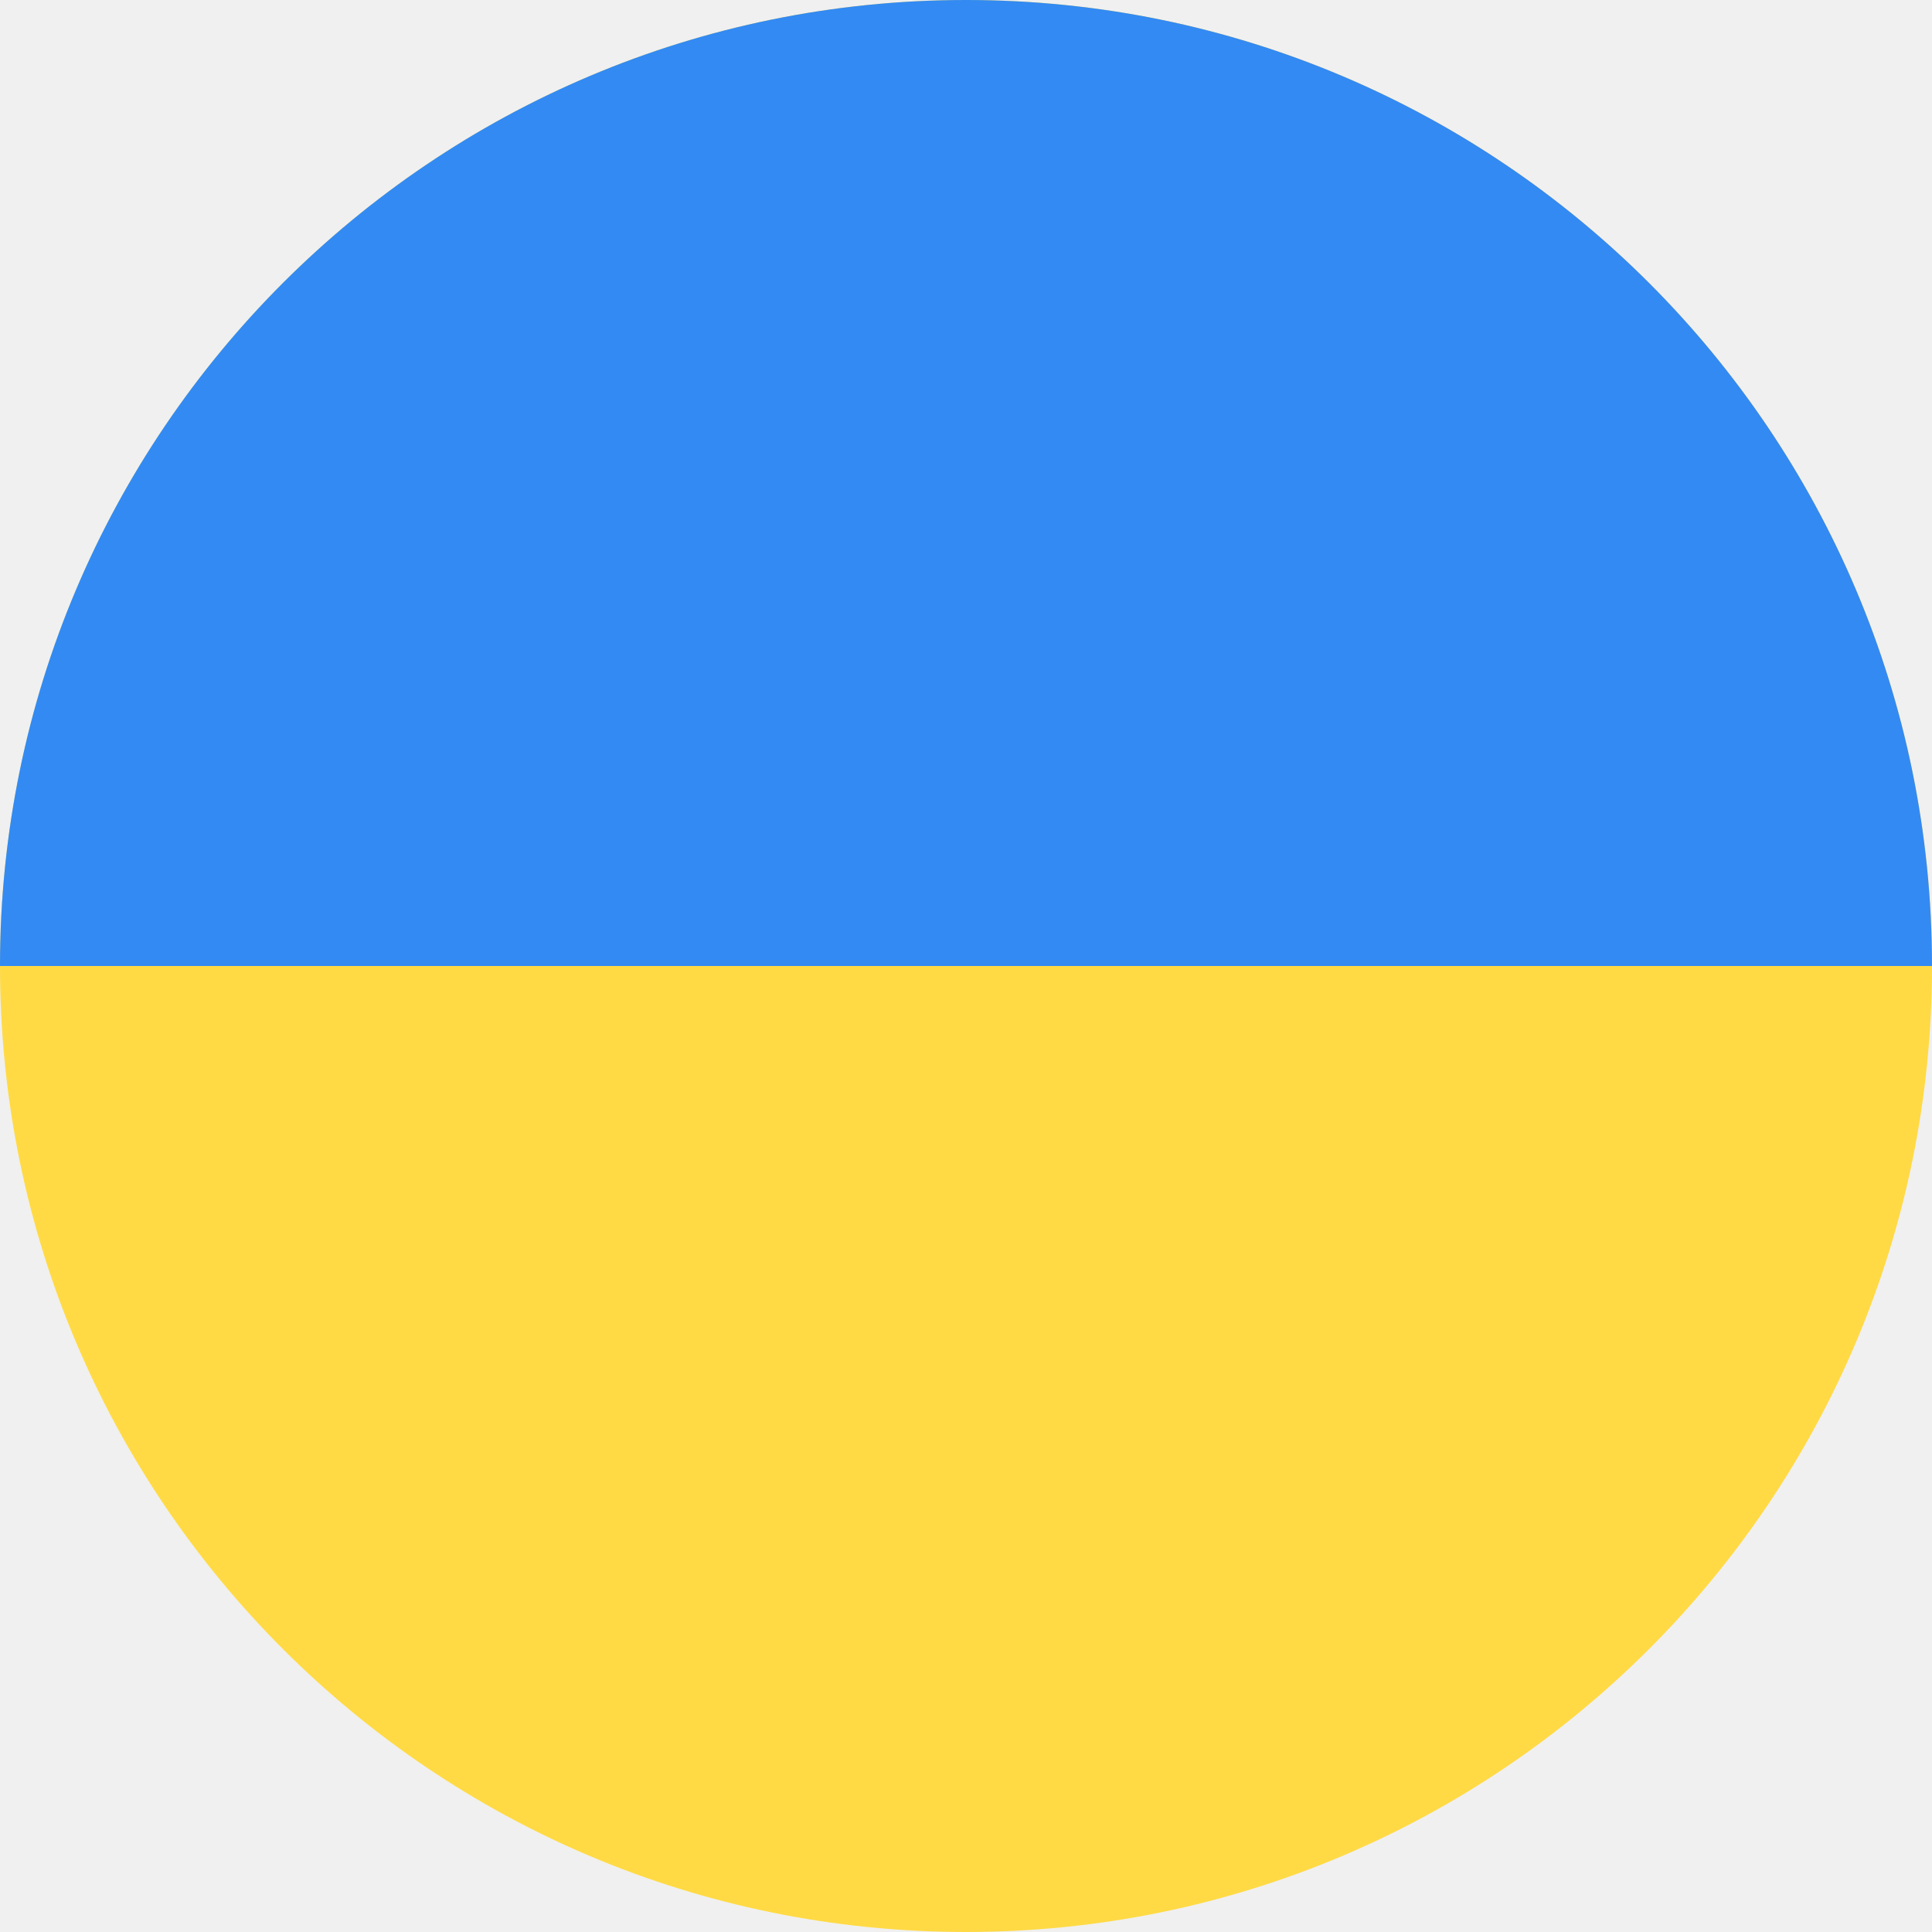
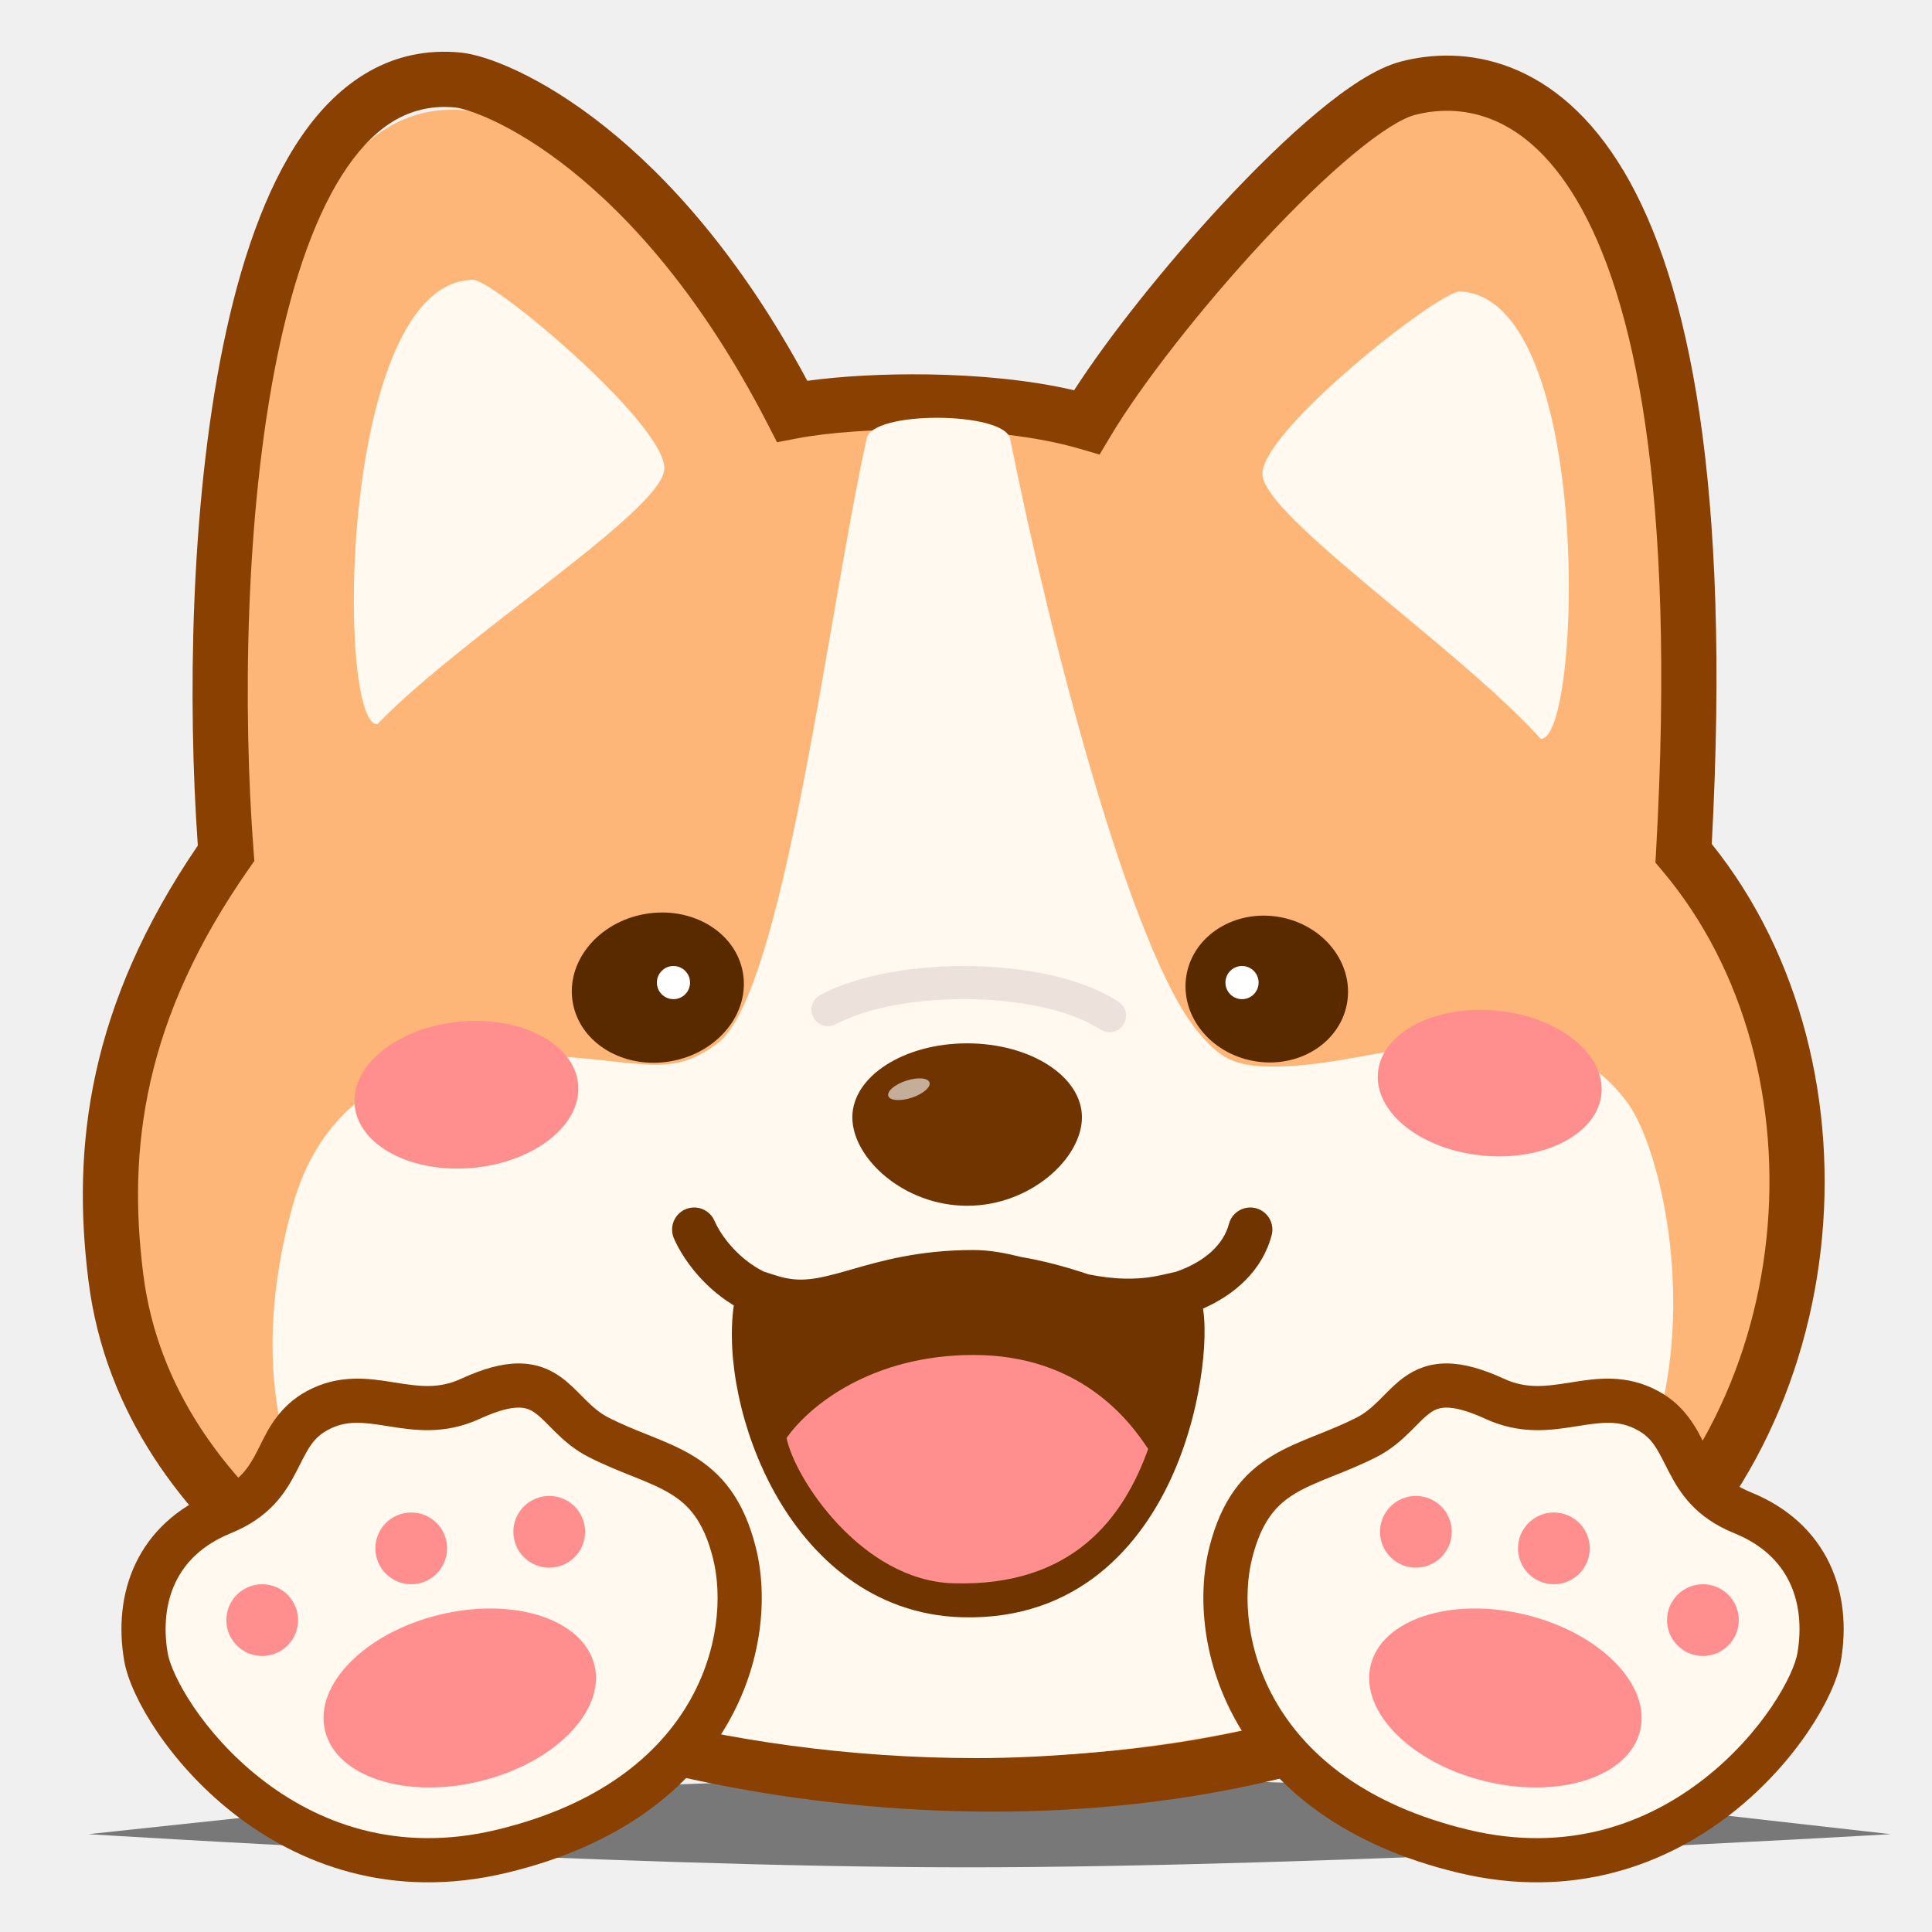
- <svg xmlns="http://www.w3.org/2000/svg" version="1.1" id="Layer_1" x="0px" y="0px" viewBox="0 0 512 512" style="enable-background:new 0 0 512 512;" xml:space="preserve">
-   <circle style="fill:#FFDA44;" cx="256" cy="256" r="256" />
-   <path style="fill:#338AF3;" d="M0,256C0,114.616,114.616,0,256,0s256,114.616,256,256" />
-   <g>
- </g>
-   <g>
- </g>
-   <g>
- </g>
-   <g>
- </g>
-   <g>
- </g>
-   <g>
- </g>
-   <g>
- </g>
-   <g>
- </g>
-   <g>
- </g>
-   <g>
- </g>
-   <g>
- </g>
-   <g>
- </g>
-   <g>
- </g>
-   <g>
- </g>
-   <g>
- </g>
+ <svg xmlns="http://www.w3.org/2000/svg" t="1762121274346" class="icon" viewBox="0 0 1024 1024" version="1.1" p-id="5828" width="200" height="200">
+   <path d="M249.622 950.506s156.769-7.835 260.953-8.789c115.759-1.059 300.164 8.789 300.164 8.789l191.318 21.633s-298.897 17.712-491.482 17.578C321.682 989.585 46.811 972.139 46.811 972.139l202.811-21.633z" fill="#000000" opacity=".5" p-id="5829" />
+   <path d="M247.223 58.514c-116.341-11.521-131.116 246.471-119.752 394.992-57.087 81.897-65.998 153.021-57.324 221.567 16.399 129.6 151.575 195.122 216.626 221.693 107.517 43.915 367.952 86.086 552.916-51.244 122.798-91.174 138.196-282.773 46.273-392.016C907.507 71.7 802.099 44.114 747.52 58.514c-39.181 10.337-133.401 120.94-166.766 177.006-47.672-13.932-134.82-13.385-168.229-6.951C342.124 91.312 265.804 60.355 247.223 58.514z" fill="#FEB678" p-id="5830" />
+   <path d="M146.888 189.285c-17.028 83.28-18.204 187.196-12.478 261.819l0.401 5.214-2.996 4.283c-55.84 79.907-64.29 148.43-55.864 214.862 7.715 60.811 43.394 107.28 86.461 142.348 43.116 35.109 92.529 57.847 125.18 71.15 52.909 21.554 144.662 43.069 246.31 41.937 101.587-1.129 211.658-24.848 302.607-92.201 118.038-87.412 133.029-272.285 44.652-377.043l-3.751-4.447 0.328-5.81c10.933-193.246-11.993-294.558-42.054-345.363-14.798-25.012-31.039-37.315-45.539-42.958-14.634-5.696-28.865-5.143-40.366-2.118-6.557 1.726-17.879 8.572-32.982 21.153-14.52 12.104-30.881 28.072-47.259 45.694-32.867 35.36-64.667 76.127-80.949 103.412l-5.796 9.713-10.86-3.166c-22.51-6.562-51.598-9.576-79.694-10.053-28.063-0.474-53.909 1.6-69.641 4.623l-10.758 2.066-5.009-9.743c-34.965-67.994-73.198-109.752-104.401-134.603-31.741-25.284-55.442-32.519-61.036-33.072-22.733-2.247-41.352 8.426-57.356 31.627-16.346 23.698-28.611 58.892-37.151 100.677z m13.066-117.292c19.983-28.965 47.806-47.733 84.319-44.129 13.332 1.317 42.279 12.139 76.385 39.304 33.093 26.358 71.812 68.667 107.233 134.671 17.633-2.434 40.764-3.789 64.843-3.382 25.401 0.43 52.78 2.832 76.566 8.391 18.602-28.818 48.538-66.396 78.807-98.962 16.893-18.172 34.172-35.094 49.962-48.251 15.211-12.674 30.872-23.447 44.266-26.969 16.293-4.289 36.987-5.199 58.424 3.145 21.565 8.397 42.54 25.638 60.106 55.325 34.327 58.017 56.651 165.171 46.399 356.197 94.691 117.865 77.063 318.303-53.342 414.875-97.435 72.154-214.18 96.771-319.696 97.944-105.449 1.173-201.073-21.039-257.674-44.096-33.599-13.689-86.154-37.727-132.614-75.557-46.51-37.873-88.023-90.513-97.011-161.356-9.087-71.621 0.146-146.286 57.929-230.985-5.413-75.858-3.988-179.855 13.365-264.73 8.844-43.268 22.098-82.964 41.732-111.435z" fill="#894000" p-id="5831" />
+   <path d="M380.343 552.96c35.109-26.331 58.514-228.206 78.994-320.366 2.212-15.155 73.143-14.629 76.069 0 20.477 102.4 64.263 274.719 100.937 315.977 11.703 13.166 19.017 18.818 52.663 16.091 54.126-4.389 132.4-37.511 174.08 20.48 19.289 26.838 45.349 138.971-7.314 220.891-71.545 111.291-269.166 125.806-337.92 125.806-136.116 0-258.926-38.034-311.589-80.457S128.731 734.354 155.063 639.269s127.269-80.457 146.286-78.994c42.423 3.262 55.869 10.029 78.994-7.314z" fill="#FFF9F0" p-id="5832" />
+   <path d="M573.449 592.206c0 21.656-27.241 46.879-60.846 46.879-33.602 0-60.843-25.223-60.843-46.879 0-21.656 27.241-39.21 60.843-39.21 33.605 0 60.846 17.554 60.846 39.21z m-210.145 48.742a11.7 11.7 0 0 1 15.375 6.121c2.689 6.241 10.079 17.189 21.876 24.509 1.41 0.875 2.891 1.706 4.441 2.469l6.808 2.142c11.896 3.739 20.825 1.96 36.519-2.504 1.024-0.29 2.066-0.591 3.131-0.895l0.012-0.003c15.553-4.465 35.714-10.249 64.521-10.252 8.739 0 17.42 1.735 25.325 3.71 11.665 1.981 23.081 5.026 34.485 8.83 0.398 0.132 0.802 0.26 1.205 0.386 12.68 2.501 25.296 3.344 38.555 0.351l7.744-1.75c15.038-5.193 25.123-14.245 28.072-25.366a11.703 11.703 0 0 1 22.625 6.004c-5.029 18.947-19.79 31.606-36.381 38.877 0.576 3.523 0.769 7.145 0.819 10.339 0.102 6.211-0.328 13.616-1.363 21.685-2.063 16.1-6.653 35.831-15.067 55.077-16.861 38.558-50.869 78.131-111.897 76.507-47.835-1.273-80.486-31.92-99.392-65.814-18.245-32.712-25.758-71.835-21.782-99.463l-0.723-0.442c-16.428-10.199-26.729-25.158-31.03-35.141a11.703 11.703 0 0 1 6.124-15.378z" fill="#6F3400" p-id="5833" />
+   <path d="M515.982 718.166c-53.64 0-86.9 26.63-99.068 43.982 4.055 20.957 39.497 75.53 88.251 77.028C569.051 841.143 595.702 803.828 608.549 768c-10.143-15.55-36.454-49.834-92.567-49.834z" fill="#FF8F8E" p-id="5834" />
+   <path d="M785.932 612.498c-32.709-3.101-57.596-22.818-55.586-44.041 2.013-21.223 30.158-35.913 62.868-32.815 32.709 3.101 57.596 22.818 55.586 44.041-2.013 21.223-30.158 35.913-62.868 32.815z m-535.043 6.48c32.709-3.101 57.584-22.958 55.556-44.357-2.03-21.396-30.19-36.226-62.9-33.128-32.709 3.101-57.581 22.958-55.553 44.357 2.028 21.396 30.188 36.229 62.897 33.128z" fill="#FF8F8E" p-id="5835" />
+   <path d="M355.571 562.48c24.895-4.406 41.984-25.445 38.169-46.993-3.812-21.545-27.086-35.439-51.978-31.033-24.895 4.406-41.984 25.445-38.169 46.993 3.812 21.545 27.086 35.439 51.978 31.033z m309.087-0.088c-23.493-4.16-39.512-24.623-35.779-45.706 3.73-21.083 25.799-34.804 49.292-30.644 23.493 4.157 39.512 24.62 35.779 45.703-3.73 21.083-25.802 34.804-49.292 30.647z" fill="#592900" p-id="5836" />
+   <path d="M492.649 573.715c0.816 2.484-3.408 6.103-9.435 8.09-6.03 1.984-11.58 1.58-12.396-0.901-0.819-2.484 3.406-6.106 9.435-8.09 6.03-1.984 11.58-1.58 12.396 0.901z" fill="#FFFFFF" opacity=".6" p-id="5837" />
+   <path d="M514.431 529.584c-27.598-0.453-54.635 4.327-71.446 13.286a8.774 8.774 0 1 1-8.256-15.489c20.492-10.922 50.893-15.825 79.989-15.348 29.008 0.474 58.959 6.334 78.172 18.964a8.777 8.777 0 1 1-9.643 14.67c-15.126-9.945-41.127-15.629-68.816-16.083z" fill="#480D21" opacity=".1" p-id="5838" />
+   <path d="M356.949 529.578a8.789 8.789 0 1 0 0-17.578 8.789 8.789 0 0 0 0 17.578z m301.349 0a8.789 8.789 0 1 0 0-17.578 8.789 8.789 0 0 0 0 17.578z" fill="#FFFFFF" p-id="5839" />
+   <path d="M296.059 753.035c-10.401-10.629-18.997-19.412-47.651-6.091-14.57 6.776-27.303 4.731-39.6 2.756-12.297-1.972-24.161-3.877-36.999 3.171-10.304 5.658-14.4 13.9-18.66 22.478-5.287 10.641-10.825 21.797-28.795 29.175-33.245 13.648-43.295 43.186-38.298 72.824 4.994 29.635 69.933 124.475 178.167 98.225 108.237-26.25 127.204-107.698 116.379-150.882-8.376-33.423-25.863-40.504-47.707-49.348-6.381-2.583-13.136-5.316-20.144-8.903-7.165-3.669-12.107-8.716-16.694-13.406z m449.437 0c10.401-10.629 18.997-19.412 47.651-6.091 14.573 6.776 27.303 4.731 39.6 2.756 12.297-1.972 24.158-3.877 36.999 3.171 10.304 5.658 14.4 13.9 18.66 22.478 5.287 10.641 10.828 21.797 28.798 29.175 33.242 13.648 43.292 43.186 38.298 72.824-4.997 29.635-69.936 124.475-178.17 98.225-108.237-26.25-127.204-107.698-116.379-150.882 8.376-33.423 25.863-40.504 47.707-49.348 6.381-2.583 13.136-5.316 20.144-8.903 7.165-3.669 12.107-8.716 16.694-13.406z" fill="#FFF9F0" p-id="5840" />
+   <path d="M312.095 772.307c-7.809-3.956-13.45-9.058-17.888-13.435-1.243-1.229-2.335-2.332-3.327-3.332-2.858-2.891-4.868-4.921-7.273-6.638-2.554-1.829-5.038-2.85-8.736-2.844-4.152 0.006-10.579 1.322-20.726 5.995-18.666 8.596-35.179 5.966-48.011 3.92l-0.644-0.102c-13.318-2.118-22.066-3.218-31.753 2.048-7.548 4.108-10.275 9.476-14.939 18.672-0.521 1.027-1.068 2.104-1.647 3.23-5.857 11.393-14.026 24.365-34.845 32.832-15.076 6.132-24.242 15.483-29.301 26.094-5.149 10.802-6.451 23.78-4.119 37.475 0.922 5.41 5.187 15.837 13.748 28.485 8.365 12.355 20.228 25.925 35.284 37.768 29.948 23.558 72.192 40.117 125.349 27.35 54.591-13.116 85.416-39.614 101.531-67.016 16.323-27.75 18.069-57.259 13.081-76.978-5.032-19.892-13.028-28.333-22.633-34.155-5.296-3.212-11.349-5.77-18.771-8.757l-2.115-0.848-0.026-0.009c-6.715-2.692-14.336-5.749-22.238-9.754z m-67.739-41.516c11.717-5.395 21.639-8.128 30.486-8.139 9.304-0.012 16.472 2.981 22.385 7.212 4.193 2.999 8.087 6.951 11.229 10.141 0.778 0.79 1.513 1.536 2.191 2.206 3.833 3.78 7.437 6.893 12.028 9.219 6.937 3.517 13.616 6.197 20.424 8.929l2.112 0.846c7.332 2.952 15.041 6.135 22.168 10.457 15.249 9.242 26.764 23.028 33.192 48.429 6.469 25.574 3.906 61.422-15.597 94.585-19.713 33.517-56.232 63.491-116.239 77.906-61.446 14.763-110.882-4.643-145.288-31.709-17.121-13.467-30.603-28.871-40.199-43.046-9.397-13.885-15.711-27.546-17.437-37.677-2.955-17.388-1.58-35.439 6.068-51.475 7.736-16.229 21.492-29.52 41.612-37.704 13.546-5.509 18.283-12.978 22.844-21.852 0.5-0.974 1.009-2.001 1.542-3.075 4.424-8.926 10.351-20.895 24.681-28.687 17.113-9.307 33.148-6.747 45.744-4.74l0.863 0.138c13.119 2.086 23.318 3.505 35.19-1.963z m485.107 41.516c7.806-3.956 13.447-9.058 17.885-13.435 1.243-1.229 2.335-2.332 3.327-3.332 2.858-2.891 4.868-4.921 7.273-6.638 2.554-1.829 5.038-2.85 8.736-2.844 4.152 0.006 10.579 1.322 20.726 5.995 18.666 8.596 35.179 5.966 48.008 3.92l0.65-0.102c13.315-2.118 22.063-3.218 31.75 2.048 7.551 4.108 10.275 9.476 14.939 18.672l0.026 0.05c0.515 1.012 1.05 2.071 1.621 3.18 5.857 11.393 14.026 24.365 34.842 32.832 15.079 6.132 24.245 15.483 29.304 26.094 5.152 10.802 6.451 23.78 4.119 37.475-0.922 5.41-5.184 15.837-13.745 28.485-8.368 12.355-20.231 25.925-35.287 37.768-29.945 23.558-72.192 40.117-125.349 27.35-54.591-13.116-85.416-39.614-101.531-67.016-16.32-27.75-18.069-57.259-13.081-76.978 5.032-19.892 13.028-28.333 22.633-34.155 5.296-3.212 11.349-5.77 18.771-8.757l2.142-0.857c6.715-2.692 14.336-5.749 22.241-9.754z m67.736-41.516c-11.715-5.395-21.639-8.128-30.486-8.139-9.301-0.012-16.469 2.981-22.385 7.212-4.193 2.999-8.084 6.951-11.229 10.141-0.778 0.79-1.513 1.536-2.191 2.206-3.833 3.78-7.437 6.893-12.028 9.219-6.937 3.517-13.616 6.197-20.424 8.929l-2.112 0.846c-7.332 2.952-15.038 6.135-22.168 10.457-15.249 9.242-26.764 23.028-33.192 48.429-6.469 25.574-3.906 61.422 15.6 94.585 19.711 33.517 56.229 63.491 116.239 77.906 61.446 14.763 110.879-4.643 145.285-31.709 17.121-13.467 30.6-28.871 40.196-43.046 9.4-13.885 15.714-27.546 17.44-37.677 2.958-17.388 1.58-35.439-6.068-51.475-7.736-16.229-21.492-29.52-41.612-37.704-13.549-5.509-18.28-12.978-22.844-21.852-0.5-0.974-1.009-2.001-1.542-3.075-4.421-8.926-10.351-20.895-24.681-28.687-17.113-9.307-33.145-6.747-45.744-4.74l-0.863 0.138c-13.119 2.086-23.318 3.505-35.19-1.963z" fill="#894000" p-id="5841" />
+   <path d="M291.109 830.903a19.017 19.017 0 1 1 0-38.034 19.017 19.017 0 0 1 0 38.034z m459.337 0a19.017 19.017 0 1 0 0-38.034 19.017 19.017 0 0 0 0 38.034z m92.16-10.24a19.017 19.017 0 1 1-38.034 0 19.017 19.017 0 0 1 38.034 0zM217.966 839.68a19.017 19.017 0 1 1 0-38.034 19.017 19.017 0 0 1 0 38.034z m703.634 19.017a19.017 19.017 0 1 1-38.034 0 19.017 19.017 0 0 1 38.034 0zM138.971 877.714a19.017 19.017 0 1 1 0-38.034 19.017 19.017 0 0 1 0 38.034z m730.308 39.629c-5.933 24.371-42.71 36.346-82.142 26.747-39.433-9.602-66.586-37.142-60.653-61.513 5.933-24.371 42.71-36.346 82.142-26.747 39.43 9.599 66.586 37.139 60.653 61.513z m-614.862 26.747c-39.433 9.599-76.209-2.376-82.142-26.747-5.933-24.374 21.223-51.914 60.653-61.513 39.433-9.599 76.209 2.376 82.142 26.747 5.933 24.371-21.22 51.911-60.653 61.513z" fill="#FF8F8E" p-id="5842" />
+   <path d="M200.014 383.824c-21.917 1.123-20.656-234.958 50.896-235.514 11.776 0.693 103.617 78.175 101.154 100.782-1.404 12.902-36.217 39.892-74.123 69.281-28.532 22.118-58.819 45.597-77.926 65.451z m616.565 7.753c21.864 1.864 28.59-234.124-42.897-237.1-11.794 0.293-106.206 74.62-104.509 97.3 0.968 12.94 34.848 41.095 71.739 71.747 27.768 23.075 57.239 47.563 75.668 68.052z" fill="#FFF9F0" p-id="5843" />
</svg>
